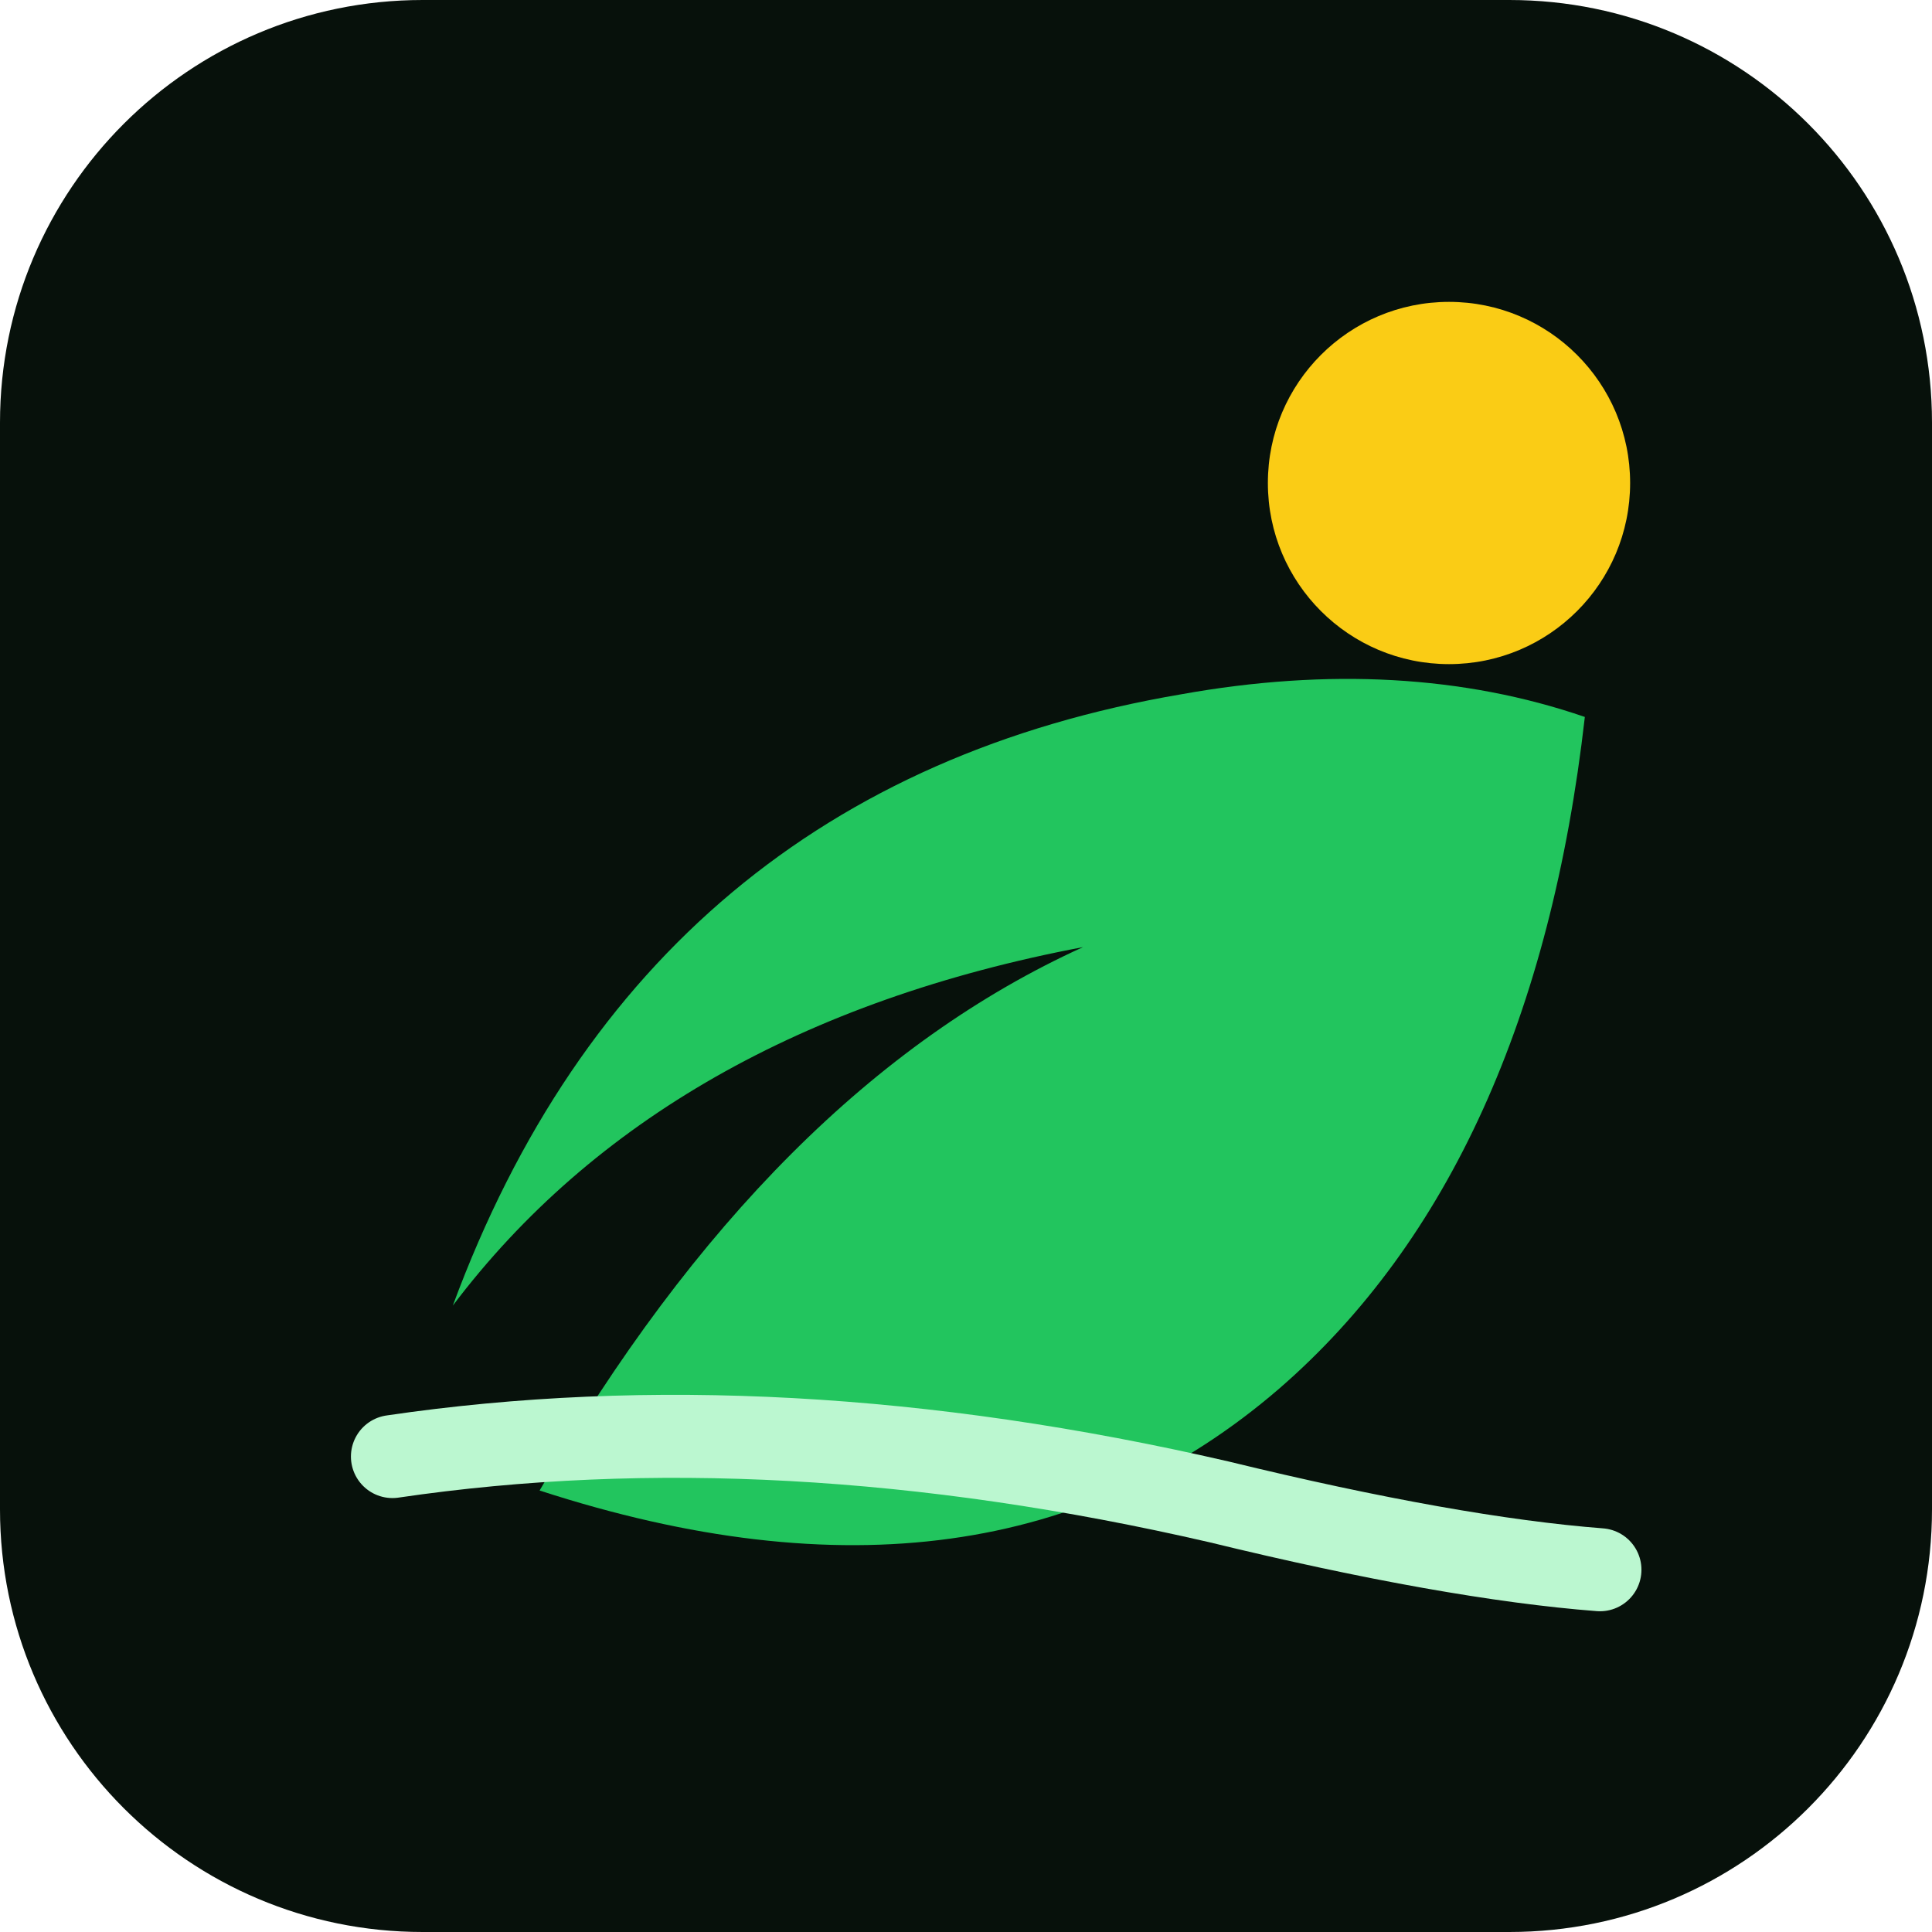
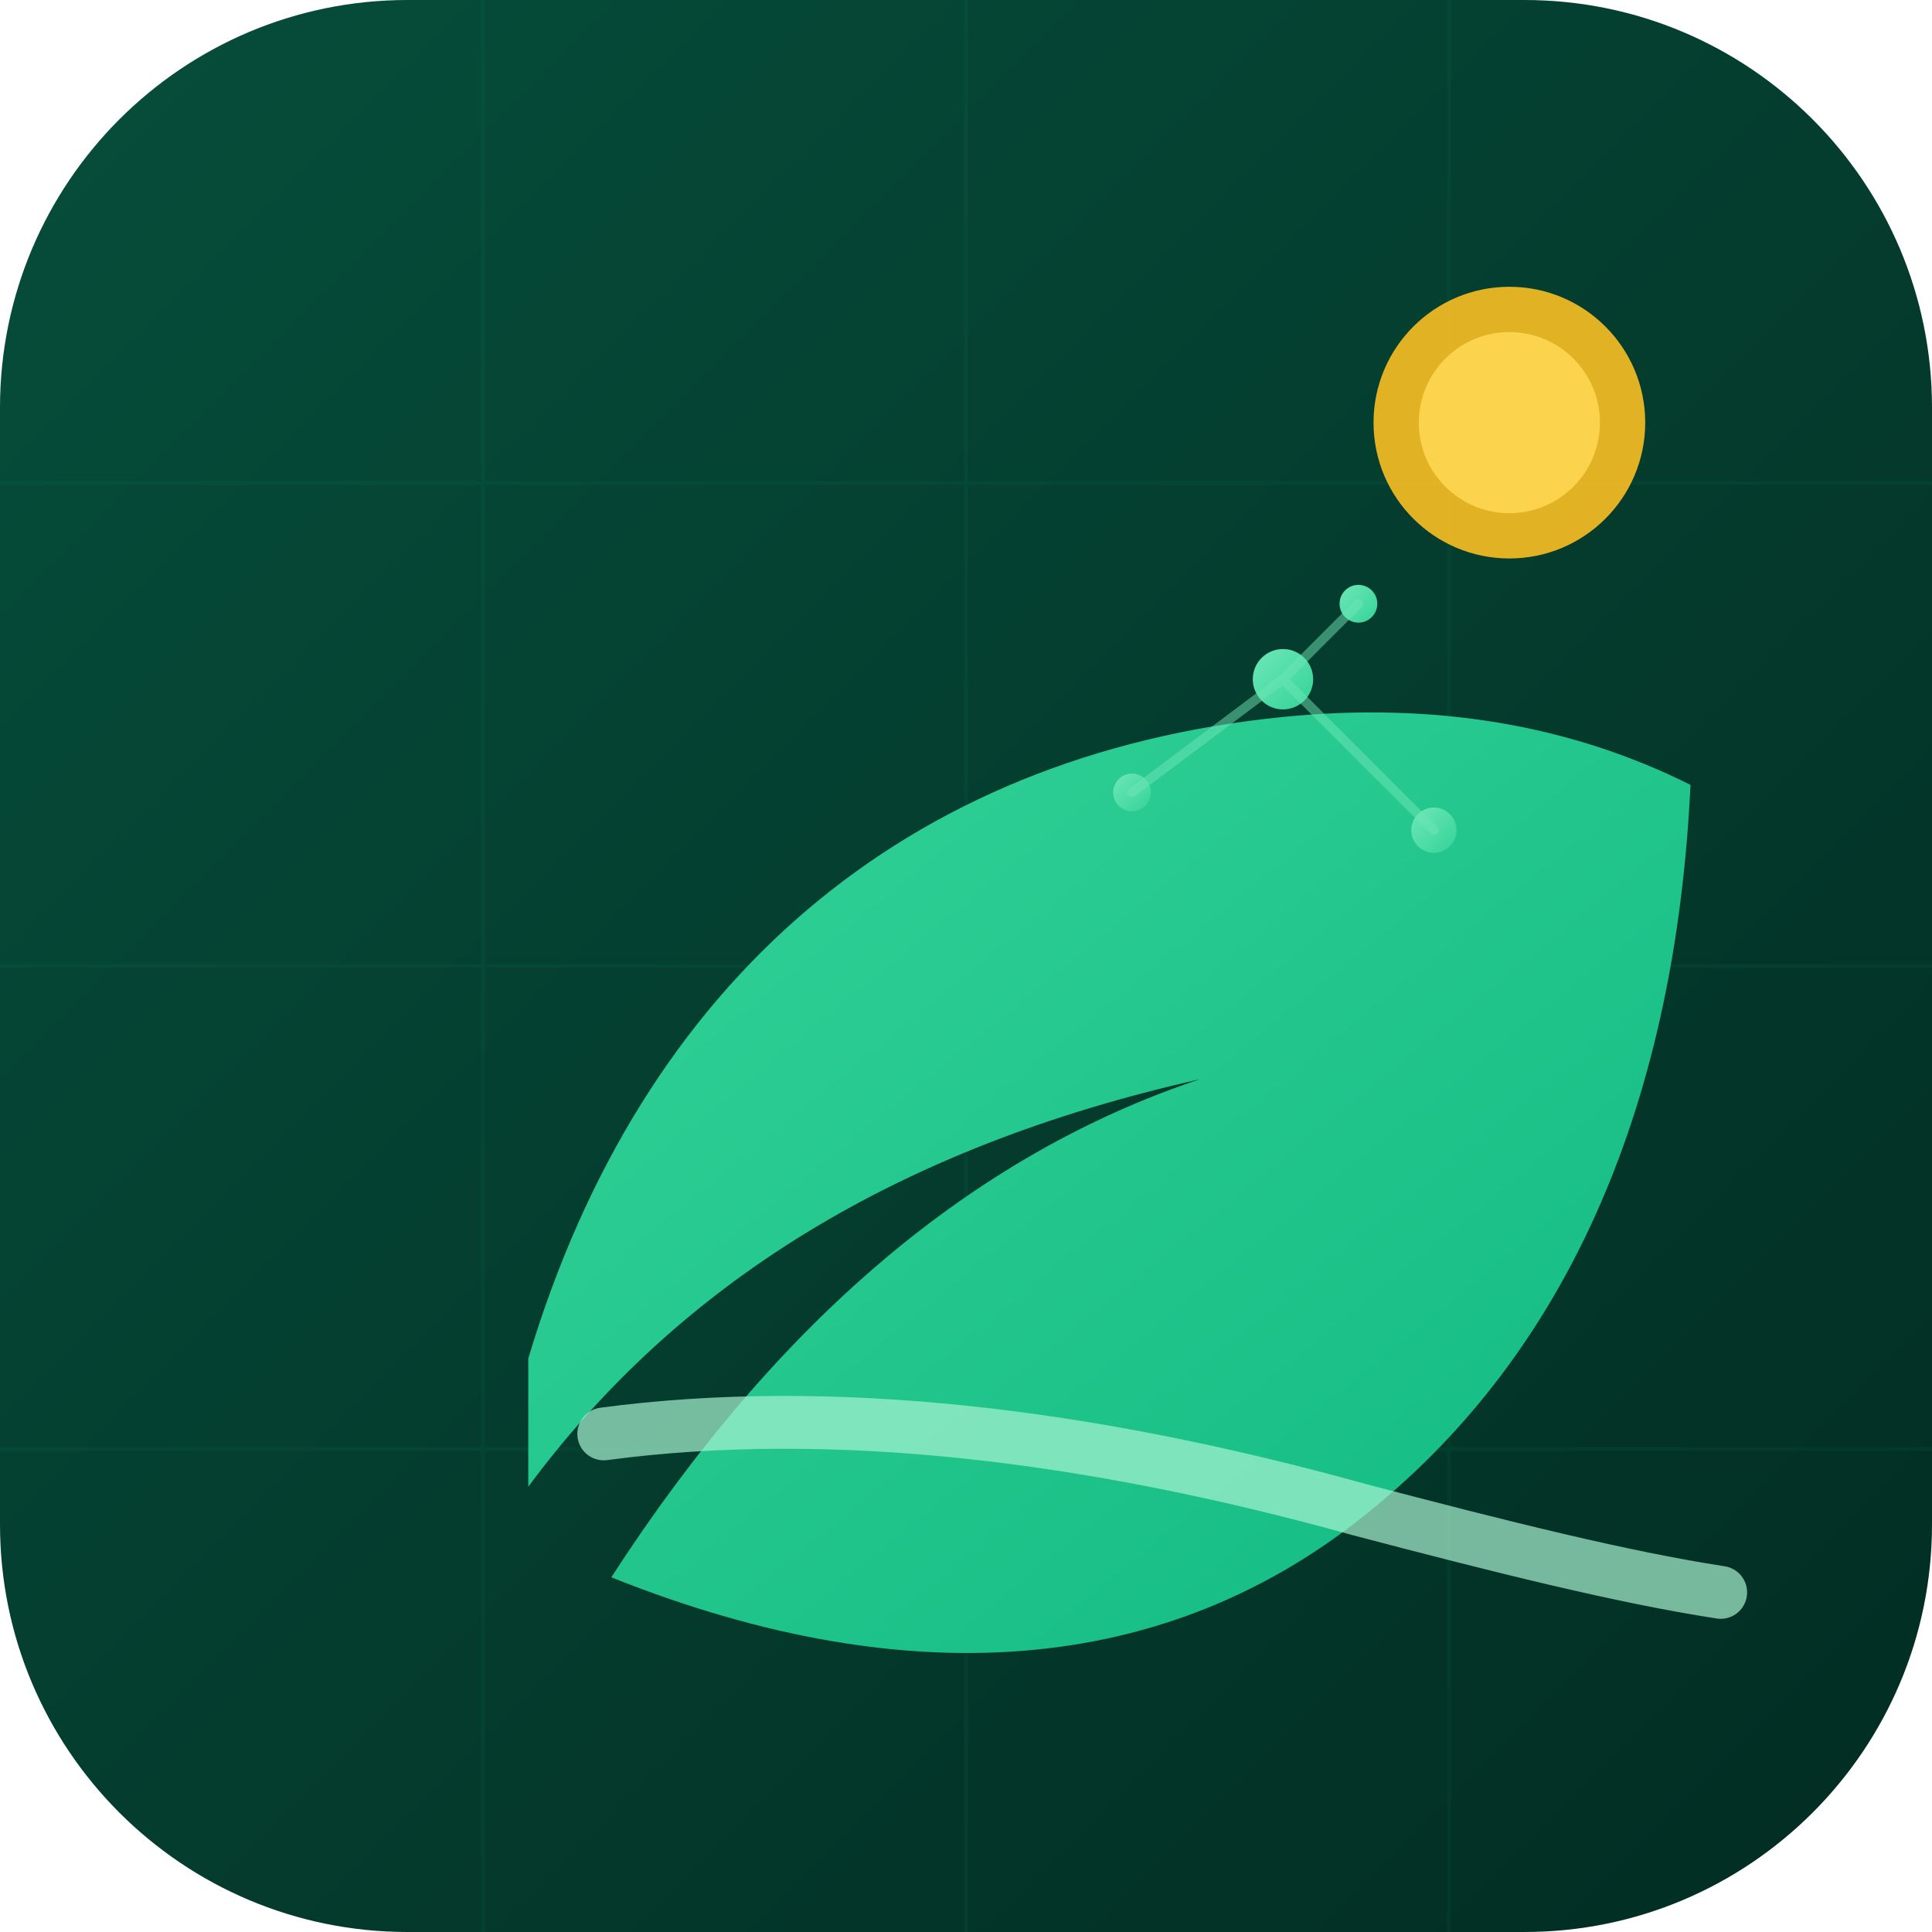
<svg xmlns="http://www.w3.org/2000/svg" width="512" height="512" viewBox="0 0 512 512" role="img" aria-labelledby="title desc">
-   <rect width="512" height="512" rx="112" fill="#07110b" />
-   <circle cx="384" cy="128" r="48" fill="#facc15" />
-   <path d="M120 346c34-92 99-146 193-162 39-7 75-5 107 6-9 79-36 139-81 178-51 44-116 53-196 27 41-71 89-119 144-144-74 14-130 46-167 95Z" fill="#22c55e" />
-   <path d="M104 386c68-10 141-6 219 12 41 10 75 16 101 18" fill="none" stroke="#bbf7d0" stroke-width="22" stroke-linecap="round" />
+   <defs>
+     <linearGradient id="bg" x1="0%" y1="0%" x2="100%" y2="100%">
+       <stop offset="0%" stop-color="#064e3b" />
+       <stop offset="100%" stop-color="#022c22" />
+     </linearGradient>
+     <linearGradient id="leaf" x1="0%" y1="0%" x2="100%" y2="100%">
+       <stop offset="0%" stop-color="#34d399" />
+       <stop offset="100%" stop-color="#10b981" />
+     </linearGradient>
+     <linearGradient id="glow" x1="0%" y1="0%" x2="100%" y2="100%">
+       <stop offset="0%" stop-color="#6ee7b7" />
+       <stop offset="100%" stop-color="#34d399" />
+     </linearGradient>
+   </defs>
+   <rect width="512" height="512" rx="108" fill="url(#bg)" />
+   <path d="M0 128h512M0 256h512M0 384h512M128 0v512M256 0v512M384 0v512" stroke="#10b981" stroke-opacity="0.06" stroke-width="1" />
+   <path d="M140 360c30-100 100-160 200-170 40-4 76 2 108 18-4 84-32 148-82 190-54 46-124 52-204 20 44-68 96-112 156-132-80 18-138 54-178 108Z" fill="url(#leaf)" />
+   <path d="M160 380c60-8 128 0 200 20 38 10 70 18 96 22" fill="none" stroke="#a7f3d0" stroke-width="14" stroke-linecap="round" stroke-opacity="0.7" />
+   <circle cx="340" cy="180" r="8" fill="url(#glow)" />
+   <circle cx="380" cy="220" r="6" fill="url(#glow)" />
+   <circle cx="300" cy="210" r="5" fill="url(#glow)" />
+   <circle cx="360" cy="160" r="5" fill="url(#glow)" />
+   <path d="M340 180l40 40M340 180l-40 30M360 160l-20 20" stroke="#6ee7b7" stroke-width="2.5" stroke-linecap="round" stroke-opacity="0.5" />
+   <circle cx="400" cy="112" r="36" fill="#fbbf24" fill-opacity="0.9" />
+   <circle cx="400" cy="112" r="24" fill="#fcd34d" />
</svg>
